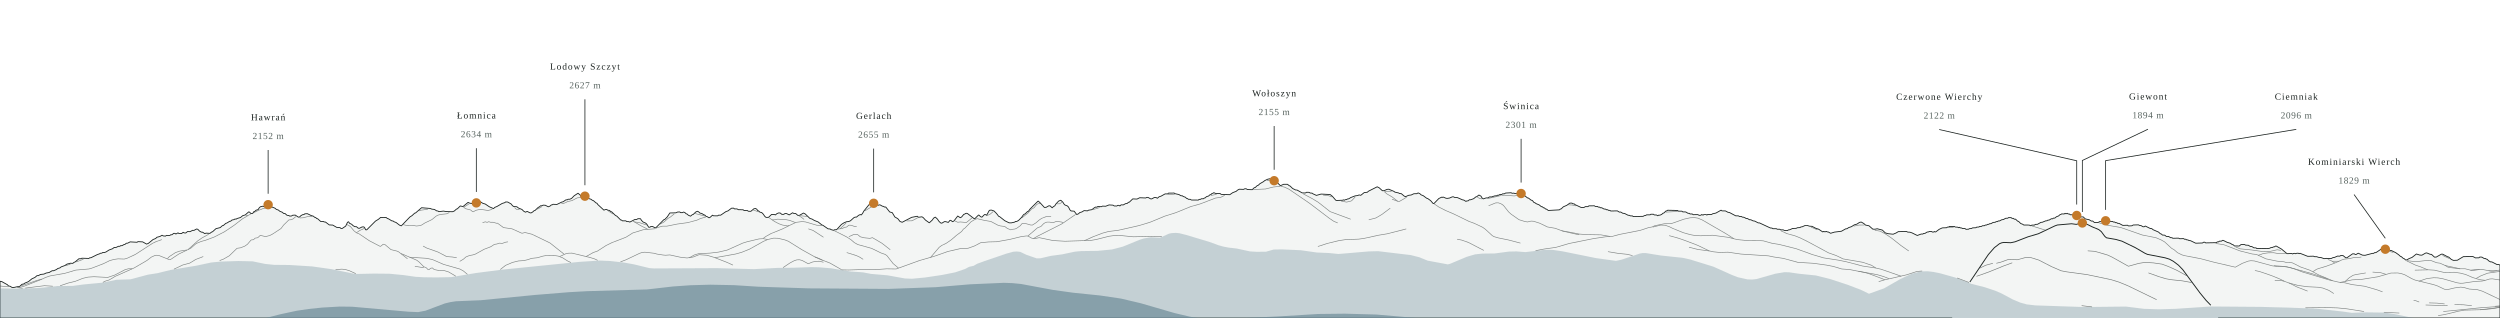
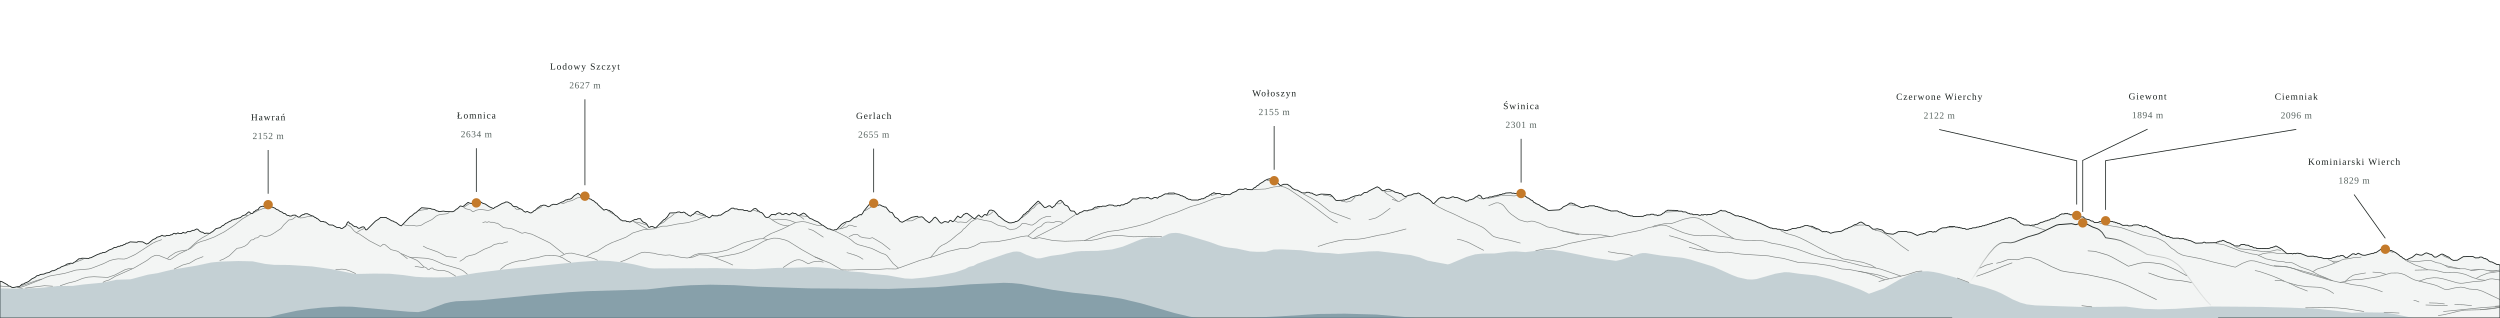
<svg xmlns="http://www.w3.org/2000/svg" viewBox="0 0 3200 407" role="img" aria-labelledby="g2-title" class="mo-ilustracja mo-panorama-svg">
-   <style>.niebo{fill:var(--color-tlo,#ffffff)}.fill-far{fill:var(--color-tlo-2,#f3f5f4);stroke:var(--color-atrament,#1c2321);stroke-width:1.1;stroke-linejoin:round;vector-effect:non-scaling-stroke}.fill-giewont{fill:var(--color-tlo-2,#f3f5f4);stroke:none}.line-giewont{fill:none;stroke:var(--color-atrament,#1c2321);stroke-width:1.2;stroke-linejoin:round;vector-effect:non-scaling-stroke}.grzbiet-g{stroke-width:.8;opacity:.6}.fill-mid{fill:var(--color-poziomica,#6e8b98);opacity:.35}.fill-near{fill:var(--color-poziomica,#6e8b98);opacity:.7}.line{stroke:var(--color-atrament,#1c2321);stroke-width:1;fill:none;vector-effect:non-scaling-stroke}.accent{fill:var(--color-bursztyn,#c47a2a)}.grzbiet{stroke:var(--color-atrament,#1c2321);fill:none;stroke-linejoin:round;stroke-linecap:round;vector-effect:non-scaling-stroke}.grzbiet-t{stroke-width:.8;opacity:.55}.grzbiet-p{stroke-width:.7;opacity:.3}.peak-name{font:700 22px var(--font-tabliczka,Georgia,serif);letter-spacing:.1em;text-transform:uppercase;fill:var(--color-atrament,#1c2321)}.peak-h{font:500 18px var(--font-ui,sans-serif);letter-spacing:.06em;fill:var(--color-wyciszony,#56625e)}</style>
+   <style>.niebo{fill:var(--color-tlo,#ffffff)}.fill-far{fill:var(--color-tlo-2,#f3f5f4);stroke:var(--color-atrament,#1c2321);stroke-width:1.1;stroke-linejoin:round;vector-effect:non-scaling-stroke}.fill-giewont{fill:var(--color-tlo-2,#f3f5f4);stroke:none}.gs{stop-color:var(--color-atrament,#1c2321)}.line-giewont{fill:none;stroke:url(#g2-gw);stroke-width:1.2;stroke-linejoin:round;vector-effect:non-scaling-stroke}.grzbiet-g{stroke-width:.8;opacity:.6}.fill-mid{fill:var(--color-poziomica,#6e8b98);opacity:.35}.fill-near{fill:var(--color-poziomica,#6e8b98);opacity:.7}.line{stroke:var(--color-atrament,#1c2321);stroke-width:1;fill:none;vector-effect:non-scaling-stroke}.accent{fill:var(--color-bursztyn,#c47a2a)}.grzbiet{stroke:var(--color-atrament,#1c2321);fill:none;stroke-linejoin:round;stroke-linecap:round;vector-effect:non-scaling-stroke}.grzbiet-t{stroke-width:.8;opacity:.55}.grzbiet-p{stroke-width:.7;opacity:.3}.peak-name{font:700 22px var(--font-tabliczka,Georgia,serif);letter-spacing:.1em;text-transform:uppercase;fill:var(--color-atrament,#1c2321)}.peak-h{font:500 18px var(--font-ui,sans-serif);letter-spacing:.06em;fill:var(--color-wyciszony,#56625e)}</style>
  <rect id="niebo" class="niebo" width="3200" height="407" />
  <g id="warstwa-tatry">
    <path class="fill-far" d="M0,407 0,360 2.2,360.4 9.4,364.4 11,366.1 12.7,366.3 15.4,367.9 17.1,368.1 22.1,367 23.7,367 25.4,366.4 28.1,363.9 30.3,363.5 32,362.3 36.4,360.5 40.8,356.9 44.7,355.1 47.4,352.8 49.1,352.8 51.9,351.3 56.3,350.8 59,349.5 62.9,348.8 66.8,346.5 68.4,346.6 72.3,345 73.9,343.7 76.7,342.9 78.3,341.6 83.3,339.8 85,338.4 87.2,337.6 88.8,337.5 89.9,336.9 93.2,337.1 94.9,335.7 96,335.4 101,331.2 103.2,331.2 104.8,330.5 113.7,330.8 114.8,330 116.4,329.9 124.7,325.8 127.4,324.9 128.6,324.1 130.2,324.1 131.3,323.3 133.5,323.3 135.7,322.5 139.6,320 144,318.4 146.2,316.7 148.4,316.8 151.7,315.2 153.4,315.3 154.5,314.4 156.1,314.5 158.9,312.9 160,312.8 161.7,311.3 163.3,311.3 166.6,309.6 175.4,310.1 176.6,309.3 182.6,309.6 187.6,312.4 189.8,311.6 195.9,306.6 199.2,305.3 200.8,303.7 204.7,302.7 207.4,301.1 209.1,302 211.9,302.2 213,301.3 217.4,301.4 218.5,300.5 220.1,300.5 222.3,298.7 224,298.7 225.1,299.6 227.9,298 229,298.9 232.3,299 234.5,297.3 235.6,298.1 237.8,298.2 240,296.4 243.3,296.5 246.6,294.8 248.3,294.9 251.6,293.1 253.2,293.5 255.4,295.8 257.7,297.1 259.3,297.2 262.1,299 263.7,298.4 268.7,298.7 270.9,297 272,296.7 276.4,292.7 281.9,291.3 284.7,288.8 285.8,288.7 289.1,285.8 290.2,285.6 294.1,283.2 295.2,283.2 296.8,281.7 299.6,281.1 300.7,280.3 302.3,280.5 303.4,279.7 307.9,278.4 310.6,276.1 313.9,275.1 318.3,271.2 319.4,271.5 321.1,273.3 322.8,273.4 323.9,272.6 325,270.8 326.1,270.6 327.7,269.1 330.5,268.2 331.6,266.3 333.2,264.7 336.6,263.9 338.8,264.8 341,263.6 342.6,262 343.7,262.2 345.4,263.8 352,266.5 353.7,268 356.4,268.9 358.1,270.4 361.4,271.7 363,273.2 364.7,273.2 367.4,275.6 369.7,275.8 370.8,276.6 373,276.5 374.6,275.5 377.9,275.3 381.8,277.9 383.4,277.8 385.1,276.1 387.3,274.8 389,274.7 390.1,273.7 393.4,273.5 398.3,275.9 401.1,276.7 402.8,278.2 403.9,278.3 405.5,279.8 406.6,280 410.5,283.5 413.8,283.4 414.9,284.1 416.6,284.2 421.5,287.9 425.9,288.1 430.9,291 435.3,291.4 436.4,292.4 438.1,292.4 442.5,289.4 444.7,284.7 445.8,283.9 446.3,284 447.4,285.8 450.2,287.1 451.9,288.8 454.1,290.1 456.3,290.2 458.5,292.1 460.1,292.2 463.4,290.5 465.7,290.4 466.8,291.5 467.9,294.1 469,294.2 469.5,294.1 480.6,283 484.4,280.7 487.2,278.3 494.3,278.4 496,279.8 497.1,280 501.5,282.7 503.2,282.9 504.3,283.8 507,284.8 511.4,288.2 513.7,289.1 524.7,277.7 527.4,276 530.8,272.8 531.9,272.6 539.6,265.9 550.6,266.8 552.8,267.7 556.1,268.1 558.9,269.9 560.6,270.1 561.7,270.9 567.7,270.2 571,270.8 579.3,271 581.5,270.1 584.3,267.6 585.4,267.3 589.2,263.6 592.6,264.4 599.2,259 600.8,259.9 605.2,260.8 606.9,262.3 607.4,262.2 609.1,260.5 611.3,257 612.4,256.6 617.9,260.2 621.2,261.2 626.2,264.6 631.7,267 633.4,265.4 636.1,264.3 642.8,260.4 646.1,259.4 647.2,258.5 649.9,258.6 654.3,261.1 656,263.3 657.7,264.4 661.5,264.6 663.7,266.3 668.1,268.1 670.3,270.3 672.6,271.6 674.8,270.6 678.1,272.3 679.7,272.6 681.9,271.3 683.6,269.7 684.7,269.5 689.1,265.3 690.2,265 691.9,263.4 693.5,263.4 695.2,262.6 697.9,262.7 701.8,264.7 704,263.8 705.7,262.3 706.8,262.2 707.9,261.5 712.8,261.7 719.4,258.5 720.6,258.4 724.4,255.8 726.1,255.8 727.2,255 729.4,255 731.6,254 734.9,250.6 739.9,247.3 742.6,249.7 743.7,251.6 745.9,252.3 749.2,251.2 753.7,254.2 756.4,255 758.1,256.3 759.7,256.9 763,259.8 764.1,260.1 765.2,261.8 773,269 774.6,268.3 776.8,268.2 777.9,269.1 780.1,269.3 781.8,270.8 782.9,271.1 787.9,275.9 789.5,276.6 794.5,281.6 795.6,281.7 796.7,282.7 801.1,282.7 802.2,283.6 805,283.7 806.1,284.3 812.7,280.9 814.9,280.9 816.6,279.9 819.9,280 821,282 823.2,284.2 826.5,285.6 828.1,287.2 830.3,290.9 832,290.8 833.1,289.9 835.3,289.9 838.6,291.7 839.7,291.3 849.7,281.2 850.8,281 854.1,277.6 857.4,272.6 865.1,272.4 867.3,271.4 870.1,271.3 871.2,272.2 873.4,272.2 875,271.4 876.7,272.1 878.3,273.7 879.4,273.9 881.1,275.5 883.9,276.7 886.1,274.8 887.2,274.6 890.5,271.4 892.7,270.4 894.3,271.2 896,272.8 898.2,273.2 901,275 902.1,275.2 903.7,276.9 904.8,277.1 907.6,278.8 909.2,278 912,275.4 913.1,276.2 918.6,276.3 919.7,275.4 922.5,275.4 929.1,270.9 931.9,269.9 936.3,266.5 939,266.4 940.1,267.4 943.4,267.4 945.1,268.4 951.2,268.5 952.3,269.4 956.7,269.5 957.8,270.4 961.1,270.5 965,267.2 967.2,266.9 968.8,267.9 969.9,269.7 971,269.9 972.7,271.6 974.9,272 977.1,274.2 978.8,276.8 980.4,278.2 983.7,278.2 987.6,274.5 990.9,274.5 992.6,275.1 994.2,273.6 996.4,272.6 998.6,272.6 1000.8,274.4 1003,274.4 1004.7,273.4 1006.9,273.4 1010.2,275.1 1014.6,272.3 1015.7,273.1 1018.5,273.3 1021.2,275.7 1023.4,275.6 1028.4,272.7 1030.6,273.8 1036.7,279.6 1039.4,280.4 1042.2,282.1 1047.2,284.1 1052.1,288 1053.2,288.3 1059.9,292.9 1062.6,293.1 1063.7,293.9 1067,294.8 1068.1,294.1 1070.9,294 1077,287.3 1080.3,285.2 1083.6,283.8 1086.3,283.6 1088.6,282.6 1093,278.6 1094.6,277.9 1096.3,277.9 1099,275.6 1101.2,274.6 1102.3,275.2 1104,273.3 1105.7,270.2 1112.3,262 1113.4,261.2 1115.6,261.1 1117.2,260.2 1121.1,260.3 1123.9,262.9 1125,262.3 1126.6,262.3 1129.4,263.9 1131,264.2 1132.1,265 1133.8,265 1138.8,271.3 1142.1,272.2 1145.4,277.7 1149.2,279.9 1152,283.5 1154.8,284.5 1166.9,278.2 1174.1,276.8 1175.7,278.1 1180.1,277.5 1181.8,278.6 1184.6,281.7 1189.5,285.2 1193.4,281.6 1195,279.2 1197.2,277.9 1200,280.5 1201.7,283.1 1203.9,285.3 1205.5,285.7 1208.8,283.7 1210.5,283.7 1213.8,284.7 1216,282 1217.1,282.1 1219.3,283.8 1221,282.9 1225.9,276.5 1229.2,278.7 1230.9,277.7 1233.7,274.3 1234.8,274.1 1235.9,273.2 1237.5,273 1238.6,273.5 1246.9,279.9 1248,279.7 1252.4,275.3 1253,275.3 1255.2,277.4 1256.8,278 1260.1,274.7 1261.2,274.6 1262.9,275.5 1266.2,269.5 1266.8,269.1 1269,268.9 1272.3,270 1275.6,273.3 1278.3,276.9 1279.4,277.2 1286.1,282.5 1291.6,285.2 1294.3,285.3 1298.8,284.3 1299.9,283.4 1301.5,283.4 1303.7,282.2 1307.6,278.3 1309.8,275.2 1310.9,274.2 1312,273.9 1315.3,270.7 1316.4,270.4 1318.6,267.4 1328.6,257.5 1329.1,257.5 1331.3,259.5 1336.8,265.5 1339,265.4 1342.3,263.5 1344,263.4 1346.8,266 1348.4,264.4 1350.1,263.5 1351.7,260.9 1355,257.4 1357.8,256.3 1360.6,258.9 1361.7,260.9 1363.3,262.5 1366.1,263.5 1367.7,265 1369.4,268.5 1370.5,269.6 1371,270 1374.9,270.3 1378.2,274.6 1380.4,273.7 1382.1,272.1 1384.8,271.3 1387.6,269.6 1392,269.9 1393.1,269.1 1397.5,268.4 1400.8,265.9 1402.5,265 1404.1,265.2 1405.2,264.3 1409.7,264.6 1411.3,263.8 1415.2,264 1419.6,262.3 1424.6,262.6 1426.2,263.6 1429.5,263.7 1430.6,262.9 1432.3,262.9 1433.4,263.7 1435,262.2 1437.8,262.3 1440.6,260.7 1442.8,260.4 1444.4,258.9 1445.5,258.8 1449.9,254.6 1455.4,254.8 1458.8,253.1 1466.5,253.4 1468.1,252.6 1469.8,252.8 1472.6,254.5 1474.2,254.6 1477.5,252.8 1479.7,252.8 1481.4,253.8 1483.6,251.9 1486.3,251 1491.3,248.2 1494.6,248.2 1495.7,247.2 1502.9,247.1 1504,247.9 1509,249 1511.7,250.6 1513.4,250.6 1514.5,251.5 1517.2,252.4 1518.9,254 1520,254.2 1521.1,255.1 1523.3,255.1 1525,256 1533.8,256.1 1534.9,255.2 1536.6,255.2 1537.7,254.4 1540.4,254.4 1541.5,253.5 1542.6,253.3 1544.3,251.7 1547,250.9 1548.7,249.3 1549.8,249.2 1551.4,247.6 1552.6,247.4 1553.7,246.6 1555.9,247.6 1561.9,247.8 1563,248.8 1574.1,249.2 1577.9,246.6 1582.3,244.9 1584,243.4 1586.2,242.2 1591.7,242.4 1593.4,241.6 1595,241.6 1596.7,242.6 1602.8,242.8 1605.5,240.2 1606.6,240.1 1609.4,237.4 1610.5,237.2 1612.7,235.1 1617.1,232.6 1618.8,231.2 1622.6,229.4 1625.4,228.8 1628.1,230.3 1629.8,230.4 1631.4,231.3 1634.2,233.9 1635.3,234.1 1638.6,237.4 1639.2,237.6 1643,235.9 1648,235.9 1650.2,237.7 1651.3,238.1 1654.6,241.3 1658.5,243.2 1660.1,243.2 1666.8,246.9 1670.1,247 1671.2,246.9 1672.3,246.1 1675.6,246.2 1677.2,247.1 1679.4,247.2 1680.6,248.1 1685,250.1 1691,248.4 1702.6,249 1705.4,251.2 1709.8,256.3 1710.9,256.6 1718.6,256.3 1719.7,255.8 1720.8,256.3 1721.9,255.6 1723.6,255.5 1724.7,254.7 1726.3,254.5 1729.1,252.8 1734.6,250.7 1737.9,250.3 1739.6,249.5 1741.8,250 1746.2,246.5 1750.1,246.1 1751.7,244.7 1762.8,239.1 1765.5,240.5 1769.4,244.1 1771.6,244.1 1775.4,242.4 1777.7,242.2 1784.3,245 1785.4,245.9 1790.3,247 1791.4,247.7 1793.7,247.9 1797.5,251.1 1799.2,251.7 1803,250 1806.3,249.6 1809.7,248 1813.5,247.9 1815.2,246.9 1817.4,247.9 1819,249.4 1821.8,250.5 1826.2,253.8 1827.3,254 1831.2,256.8 1834.5,260.6 1835.6,260.4 1841.7,254.1 1845.5,252.3 1846.1,252.7 1847.2,252.2 1851,253.8 1852.7,253.9 1855.4,253.5 1858.8,252 1860.4,251.9 1862.1,252.8 1865.4,252.9 1872,255.8 1873.7,256.1 1876.4,257.8 1877.5,257.2 1879.2,257.1 1880.8,255.7 1882.5,255.7 1886.3,254.3 1889.1,252 1890.2,251.8 1893,249.6 1895.7,251.1 1896.8,253.1 1898.5,254.6 1902.3,253.3 1904,253.4 1906.8,252 1909,252.1 1913.4,250.7 1915.6,250.7 1916.7,249.9 1918.3,249.9 1919.4,249.1 1922.2,249 1923.3,248.1 1925.5,248.1 1927.2,247.1 1934.3,246.7 1935.4,247.4 1937.7,247.2 1939.3,247.8 1942.6,247.4 1943.7,248.2 1947,247.7 1948.7,248.9 1950.3,249.4 1955.3,253.4 1956.4,253.5 1959.7,256.1 1961.4,256.6 1963.6,259.3 1964.7,259.5 1966.3,260.7 1970.2,262.3 1973,264.6 1974.1,264.6 1975.7,266 1976.8,266.1 1978.5,267.6 1979.6,267.7 1981.8,269.4 1996.1,268.6 1997.2,267.6 1998.3,267.4 2001.1,264.7 2005.5,262.8 2009.4,260 2012.1,260 2013.2,260.9 2014.9,260.9 2016,261.9 2023.7,265.5 2027.6,265.5 2029.2,264.5 2032.6,264.5 2033.7,263.5 2040.8,263.4 2041.9,264.2 2044.7,264.2 2045.8,265.1 2047.4,265.1 2048.6,266 2050.2,265.9 2053,267.5 2055.2,267.7 2056.3,268.5 2057.9,268.5 2059,269.3 2060.7,269.3 2061.8,270.1 2070.1,269.9 2072.8,271.5 2074.5,271.4 2077.2,273 2079.4,273.2 2083.9,275.5 2085.5,275.6 2087.2,276.4 2089.4,276.3 2090.5,277.2 2103.2,276.9 2104.8,276 2106.5,275.8 2107.6,275 2112,275 2113.1,274.2 2116.4,274.2 2117.5,275.1 2120.3,275.2 2121.9,276.2 2123,275.4 2124.7,275.4 2126.9,274.5 2128.6,272.9 2129.7,272.7 2132.4,270.1 2133.5,269.9 2134.6,269.1 2147.3,269.4 2148.4,270.3 2152.8,270.3 2153.9,271.2 2157.8,271.3 2160.6,273 2162.2,273 2163.3,273.9 2166.1,273.9 2167.2,274.8 2173.2,274.7 2174.9,275.6 2177.1,275.5 2178.2,274.6 2179.9,275.4 2181,274.6 2183.7,274.6 2184.8,275.3 2185.9,274.5 2190.9,274.5 2192,273.7 2196.4,272.7 2203,269 2204.1,269.9 2208.6,270 2211.9,271.8 2213.5,271.9 2221.8,276.3 2225.1,276.3 2226.8,277.2 2229,277.1 2230.1,277.9 2231.7,278 2233.9,278.9 2235,279.7 2236.7,279.7 2239.4,281.3 2241.1,281.3 2243.9,282.7 2246.1,283 2250.5,285.3 2252.1,285.3 2264.3,291 2266.5,291.9 2268.1,291.9 2269.2,292.7 2273.7,292.7 2274.8,293.4 2278.1,293.4 2279.2,294.2 2282.5,294.2 2284.1,295 2288,295.1 2289.1,294.3 2290.8,294.1 2294.6,292.4 2299,292.3 2300.7,291.5 2304,291.3 2305.1,290.5 2306.8,290.3 2310.6,288.6 2313.4,288.6 2316.1,289.5 2319.4,289.7 2324.4,292.3 2327.7,293.3 2333.2,296.9 2334.3,296.2 2336,296.8 2337.7,296.2 2338.8,296.8 2340.4,297 2343.2,298.6 2348.1,297.1 2357,296 2362.5,292.9 2364.1,292.8 2366.3,291.3 2369.7,290.2 2373.5,287.8 2376.8,286.9 2380.1,284.7 2382.3,284.2 2385.7,286.1 2387.9,288.1 2392.3,289 2397.2,293.3 2400,293.4 2402.8,292.8 2409.4,294.5 2413.2,298.1 2416.6,299.1 2423.2,299.8 2427,298.2 2429.8,296.5 2440.3,296.3 2441.9,297.1 2444.7,297.2 2447.4,298.1 2454.1,301.4 2459,299.6 2461.2,299.6 2462.3,298.8 2464,298.7 2466.8,297 2468.4,296.9 2469.5,296.3 2472.3,296.3 2473.4,297 2475,297 2476.1,296.3 2476.7,296.9 2477.8,296.8 2482.2,293.5 2486.1,291.7 2491.6,291.5 2492.7,290.7 2494.3,290.6 2495.4,289.8 2501.5,289.8 2502.6,290.6 2505.9,290.8 2507,291.5 2508.1,290.9 2509.2,291.7 2510.9,291.8 2512,292.5 2515.3,292.6 2516.4,293.5 2519.7,293.4 2520.8,292.7 2523.6,292.5 2524.7,291.7 2529.1,291.5 2530.2,290.7 2533,290.6 2534.1,289.8 2536.3,289.8 2537.4,289 2540.1,288.9 2541.2,288.1 2542.9,288 2544,287.2 2545.7,287.1 2546.8,286.3 2548.4,286.3 2551.2,284.7 2553.9,284.5 2555,283.7 2556.7,283.7 2557.8,282.8 2559.4,282.8 2562.2,281.3 2564.4,281 2567.2,279.4 2569.9,279.3 2571,278.5 2574.3,278.6 2575.4,279.5 2577.1,279.5 2578.2,280.5 2579.9,280.5 2582.6,283.1 2583.7,283.3 2586.5,286.1 2589.2,287.1 2590.3,288 2597.5,288.1 2599.2,289 2600.8,288.1 2604.1,288.1 2605.2,287.2 2608,287.1 2612.4,284.6 2614.1,284.5 2618.5,282.7 2620.1,282.6 2621.2,281.8 2622.9,281.7 2625.7,280 2627.3,280.1 2628.4,279.2 2630.1,279.2 2632.3,277.4 2635,276.4 2636.7,274.8 2637.8,274.6 2638.9,273.8 2642.2,273.9 2643.3,273 2644.4,273.7 2646.1,273 2647.2,273.9 2648.8,273.9 2649.9,274.9 2654.3,274.9 2655.4,275.8 2658.2,275.8 2659.3,276.7 2661,276.7 2662.1,277.6 2666.5,277.6 2669.2,280.2 2674.2,281.3 2677,283 2678.6,282.9 2680.8,284.8 2685.8,284.7 2687.4,283.7 2690.8,283.6 2691.9,282.7 2700.1,282.5 2701.2,283.4 2704,283.4 2705.1,284.2 2706.8,284.2 2707.9,285.1 2709.5,285 2710.6,285.9 2712.3,285.9 2717.2,288.5 2723.3,288.3 2724.4,289.2 2727.2,289.1 2728.8,289 2730.5,288 2737.1,287.8 2738.8,288.6 2740.4,288.7 2743.2,290.3 2744.8,290.2 2745.9,289.3 2752.6,292.6 2754.2,292.6 2755.9,294 2763,297.1 2765.2,299.2 2766.3,299.4 2768,300.9 2770.8,301 2773,302.7 2775.7,302.6 2778.5,304.3 2780.1,304.2 2781.2,305 2788.4,304.8 2790.1,305.6 2795,305.4 2796.1,306.2 2797.8,306.2 2798.9,307 2800.6,307.1 2801.7,307.8 2803.9,308.1 2810.5,311.3 2819.3,311 2820.4,310.1 2822.1,310 2823.2,310.9 2837,310.6 2838.1,309.6 2839.7,309.6 2840.8,308.7 2843.6,308.6 2844.7,307.7 2845.8,307.7 2850.8,310.2 2854.6,311.3 2857.4,313.1 2858.5,313.3 2860.1,314.8 2866.2,314.9 2868.4,313.1 2872.8,312.9 2874.5,313.8 2877.8,313.9 2880.6,315.6 2882.2,315.5 2885,317.2 2887.7,317.3 2888.8,318.2 2903.7,318 2905.4,317.7 2906.5,317 2908.7,316.8 2909.8,316.1 2911.4,315.9 2912.6,315 2913.7,315 2920.3,318.8 2927.4,324.7 2933.5,324.5 2934.6,325.1 2935.7,324.4 2937.4,324.3 2938.5,324.8 2939.6,324.2 2941.8,324.1 2942.9,324.7 2944,324.2 2953.9,328.1 2961.1,327.9 2962.8,328.6 2965.5,328.6 2967.7,329.4 2971,329.7 2974.9,331.1 2977.7,330.7 2978.8,331 2983.7,331 2986.5,329.6 2988.1,329.5 2992,327.8 2994.8,327.9 2996.4,327 2999.2,327.2 3002.5,329.9 3004.1,329.9 3011.3,324.9 3013.5,324.9 3014.6,325.7 3015.7,325.8 3018.5,324.1 3024,326.6 3027.3,326.8 3036.7,324.3 3038.3,324.3 3039.4,323.4 3041.1,323.4 3047.7,319 3054.3,319 3055.4,319.8 3058.2,319.8 3059.3,320.5 3061,320.7 3066.5,323.4 3070.3,326.1 3072.6,328.2 3073.7,328.5 3075.9,330.5 3077.5,331.2 3079.2,332.8 3080.8,332.6 3083.6,331 3087.4,329.5 3093,325.1 3097.4,326.5 3100.1,326.6 3104.6,324 3106.2,323.7 3110.6,325.5 3112.3,325.6 3116.1,329.1 3118.3,329.1 3125,325.3 3126.6,325.3 3133.2,328.8 3134.3,329 3137.7,332.1 3140.4,333.3 3145.4,333.1 3153.1,328.5 3165.2,328.3 3168.6,330.1 3173,330 3174.1,329 3176.8,329.1 3179.6,330.8 3181.2,330.8 3182.3,331.6 3183.4,331.8 3185.7,334 3187.9,335.2 3189.5,335.2 3196.1,338.6 3198.9,338.7 3200,339.6 3200,407Z" />
    <g id="grzbiety-tatry" class="grzbiet grzbiet-t">
      <path d="M0,366.1 10.5,367.1" />
      <path d="M22.1,368.1 28.7,368.9" />
      <path d="M23.7,368.2 31.4,366.2 53.5,357.4" />
      <path d="M32.6,368.7 56.8,365.7 67.3,366.3" />
      <path d="M77.2,365.7 87.2,362.3 96,360.2 105.9,356.3 112.6,354.7 120.3,354.2 137.9,355.1 146.8,352.1 160,345.2 164.4,344 168.8,344" />
      <path d="M27.6,365.7 47.4,358.9 54.1,357.1 58.5,355.1 64,353.2 82.8,349.9 97.1,345.7 113.7,344.3 117,343.4 132.4,337.5 140.1,333.7 145.7,332.1 151.2,331.3 158.9,331.6 162.2,330.8 173.2,325.7 195.3,311.4 199.7,309.3 206.9,306.8" />
      <path d="M214.6,330.7 216.8,328.4 224.6,323.3 230.1,321.4 238.9,320" />
      <path d="M222.9,344.4 233.9,339.2 242.8,336.8 250.5,332.1 259.9,328.5" />
      <path d="M241.1,319.1 253.2,308.2 258.8,304.4 267,299.9" />
      <path d="M131.9,361.3 135.2,359.7 139.6,358.4 147.3,353.8 171.6,343 188.1,333.4 193.7,329.1 198.1,327.1 200.3,326.7 203.6,327.1 216.8,332.4 217.9,332.4 229,325.1 244.4,317.6 249.9,312.7 252.1,311.3 257.7,309 263.2,307.5 274.2,303.4 287.4,296.6 299.6,288.4 310.6,279.9 317.2,276.1" />
      <path d="M281.4,333.4 285.8,331.8 293.5,327.4 303.4,317.8 307.9,317.2 313.4,315 316.7,312.7 321.1,307.5 322.2,307 324.4,306.9 326.6,304.8 329.9,304.3 333.2,301.2 339.9,302.9 345.4,301.4 348.7,299.7 359.7,292.5 363,288.1 369.7,281.5 373,281.2 375.2,280.1 378.5,277.4" />
      <path d="M429.8,345.1 437.5,344.5 441.9,344.9 447.4,346.6 455.2,350.2" />
      <path d="M84.4,340 89.9,338.2" />
      <path d="M97.7,335.2 106.5,331.9" />
      <path d="M315,275.5 317.2,275.9 320.6,274.2" />
      <path d="M325,272.2 330.5,269.4 337.1,266.8 344.8,265.5 348.1,265.9" />
      <path d="M384,279 388.4,278.7 393.9,277.2 399.4,277.2" />
      <path d="M444.1,287.4 448.6,290 453,295.4 456.3,298 459.6,299.3 472.8,308.2 486.1,315.1 487.2,315.3 490.5,312.6 492.7,313 500.4,319.5 508.1,321.4 510.3,322.4 521.4,331.1" />
      <path d="M531.3,340.9 541.2,342.5 542.3,341.9" />
      <path d="M536.3,269.9 538.5,269.1 547.3,267.9" />
      <path d="M513.7,324.7 533.5,333.1 536.8,335.7 542.3,341.3 545.7,342.8 547.9,345.1 549,345.3 551.2,343.4 553.4,342.9 555.6,344.9 556.7,345.2 561.1,346.1 568.8,346.4 574.3,348.1 583.2,353.4" />
      <path d="M541.8,315.1 546.2,317.5 560.6,322.6 571.6,328.4 579.3,329 584.3,329.9" />
      <path d="M524.7,329.3 545.7,330.6 553.4,332.2 567.7,338.4 588.7,344.4 593.1,346.8 598.1,351" />
      <path d="M593.7,265.2 600.3,261" />
      <path d="M588.7,334.4 593.1,331.8 596.4,328.9 600.8,327.1 605.2,326.3 608.6,325.2 619.6,319.1 628.4,315.7 632.8,312.8 636.1,312.3 639.4,311.2 642.8,311.6 647.2,310 649.9,309.6" />
      <path d="M617.9,285 621.2,283.9 623.4,284.6 625.7,283.8 627.9,284.5 631.2,284.5 635.6,285.8 636.7,285.6 644.4,291.3 655.4,292.9 667.6,298.4 668.7,298.5 672,297.6 680.8,299.8 704,311 721.7,325.1" />
      <path d="M640.6,344.8 647.2,339.6 656,335.9 663.7,334 670.3,333.6 675.9,332.3 680.3,330.7 688,329.9 694.6,327.9 699,327.1 711.2,327.3 714.5,327.8 720,329.9 726.6,334.1 730.5,335.9" />
      <path d="M716.7,328.2 724.4,324.7 727.7,324.1 732.1,324 755.3,329.6 760.8,331.3 764.7,333.1" />
      <path d="M456.3,297.8 460.7,294.9 466.2,292.4" />
      <path d="M516.4,287.6 519.7,288.4 528.6,288.5 533,289.3 537.4,288.8 539.6,288.1 544,285.3 552.8,281.1 558.3,276.6 560.6,275.4 563.9,274.5 571.6,273.7 574.9,272.2" />
      <path d="M593.7,265.5 595.9,267.1 602.5,268.8 604.7,270.8 605.8,271.1 609.1,269.2 613.5,268.2 616.8,268.2 624.6,269.4 627.9,268.6 630.1,267.5" />
      <path d="M658.8,265.9 661,267.9 664.8,268.1" />
      <path d="M688,267.7 693.5,264.6" />
      <path d="M718.9,260.3 721.1,260.6 726.6,258 732.1,256.8 738.8,253.3 744.3,252.7" />
      <path d="M779,270.4 784.6,273.9" />
      <path d="M810.5,283.2 820.4,289 828.7,293.2" />
      <path d="M812.1,284 818.8,285.1 827.6,288" />
      <path d="M845.2,286.8 849.7,284.3 855.2,279.4 857.4,278.3 862.9,273.9" />
      <path d="M889.9,273.4 902.1,276.5" />
      <path d="M794.5,335.1 801.1,332.6 818.8,324.2 822.1,323.1 825.4,322.8 837.5,324.2 840.8,325.2 848.6,326.4 851.9,326.7 857.4,326.3 870.6,329.2 879.4,330.2 887.2,329 894.9,326 904.8,326.7 913.7,329.3 930.2,335.7 937.9,339.2" />
      <path d="M915.3,329.8 941.8,325.1 949.5,322.9 959.4,318.9 977.1,309 982.1,306.8" />
      <path d="M977.1,305 980.4,302.6 987,298.9 1001.4,293.1 1009.7,289" />
      <path d="M988.7,281.4 992,281.3 995.3,280.5 1006.3,281.2 1010.8,282.1 1017.9,284.8" />
      <path d="M1023.4,276.9 1025.7,278 1029,280.7" />
      <path d="M1043.3,328.9 1048.8,331 1052.7,333" />
      <path d="M1002.5,342.4 1011.3,336.5 1016.8,333.6 1020.1,332.6 1023.4,332.5 1026.8,333.4 1034.5,337.6 1040,335.4 1044.4,334.5 1048.8,334.4 1053.8,335.6" />
      <path d="M1035,293 1040.6,294.9 1053.8,303.5" />
      <path d="M882.2,330 888.8,326.3 894.3,324.7 908.7,324 919.7,322.7 930.8,320.1 950.6,311.2 956.1,309.5 971.6,305.8 977.1,305.5 982.6,306.6 990.3,304.8 995.9,305 1004.7,307.1 1009.1,308.8 1025.7,319.2 1043.3,329 1049.9,332 1062.1,336.6 1077,345.1" />
      <path d="M1024.6,276.1 1032.8,277.1" />
      <path d="M1073.1,293.2 1078.6,292.4 1080.8,290.9 1083,290.8 1084.1,290.3 1086.3,288.4 1087.4,288.2 1089.7,288.4 1094.1,290 1096.3,290.2" />
      <path d="M1084.1,323.4 1096.3,327.2 1100.7,329.3 1104.6,331.8" />
      <path d="M1086.9,302.8 1092.4,300.3 1096.8,300 1097.9,300.4 1101.2,303.1 1105.7,304.3 1113.4,305.1 1116.7,304.2 1128.8,311.3 1139.3,319.5" />
      <path d="M750.3,328.3 759.2,323.3 764.7,321.4 775.7,314.3 783.4,310.5 801.1,303.7 809.9,298.2 823.2,294.1 838.6,292.8" />
      <path d="M840.3,292.1 841.4,291.3 848,289.5 853.5,289.5 866.8,286.8 880,285 892.1,281.8 896.6,279.7 903.2,277.9" />
      <path d="M964.4,268.9 971,271.2" />
      <path d="M984.8,279 991.4,283.5 997,286.4 1001.4,288 1008,289.2 1010.2,288.7 1019,284.6 1026.8,283.6 1031.2,284.1 1045.5,288.3 1051.6,288.6" />
      <path d="M1068.1,295.4 1083.6,303.2 1089.1,306.7 1093.5,310.5 1097.9,313 1115.6,317.9 1127.7,323.8 1133.2,325.7 1135.4,327.4 1143.2,337.4 1149.8,342.9" />
      <path d="M1191.2,329.4 1202.2,316.5 1205.5,314.1 1211,311.5 1217.7,306.9 1224.3,301.2 1230.9,296.3 1233.1,293.3 1235.3,291.8 1243,283.8 1247.4,281.2 1250.8,279.9 1259.6,282 1268.4,283.5 1277.2,288.2 1280.6,289.2 1286.1,289.9 1289.4,292.4 1293.8,294.2 1296,293.5 1299.3,293.1 1301.5,292.1 1305.9,289 1308.1,286.3 1309.2,285.8 1313.7,286.4 1319.2,288 1321.4,288.1 1325.8,285.4 1330.2,281.6 1333.5,279.4 1339,277.3 1345.1,276.9" />
      <path d="M1075.3,292.9 1083,285.4" />
      <path d="M1107.3,269.8 1118.3,262.9 1122.2,262.4" />
      <path d="M1160.8,282.8 1167.4,282.6 1174.6,278.8" />
      <path d="M1222.6,282.9 1225.9,284.5 1229.2,284.1 1237,284.8 1244.1,279" />
      <path d="M1263.4,275.8 1266.8,274.6 1271.2,270.9" />
      <path d="M1308.1,278.8 1315.9,272.6 1320.3,267.7 1323.6,265.9 1326.9,261.8 1329.1,260.6 1331.3,260.8" />
      <path d="M1315.9,301.9 1328,291.6 1332.4,289.9 1335.7,286.4 1337.9,285 1340.1,284.3 1343.4,284.3 1347.9,285.1 1352.3,283.3 1358.9,284.2 1360.6,285" />
      <path d="M1352.8,260.9 1356.1,260.9 1359.4,259" />
      <path d="M1388.1,308 1399.2,303 1411.3,298.4 1419,296.3 1431.2,294.8 1457.7,288.8 1472,284.5 1490.8,276.7 1505.1,272.2 1523.9,264.5 1536,261.1 1555.9,253.5 1562.5,252.6 1567.4,250.1" />
      <path d="M1323,305.3 1328.6,302 1359.4,286.4 1376.6,274.6" />
      <path d="M1399.2,268.3 1407.4,265.7" />
      <path d="M1495.2,249.1 1503.4,248.6" />
      <path d="M1550.3,250.2 1557,248.8" />
      <path d="M1604.4,242.6 1619.9,241.9 1629.8,239.4 1638.6,238.5" />
      <path d="M1639.7,238.5 1644.1,239.5 1649.7,242.1 1676.1,260.1 1701.5,279.4 1707,283.1 1712,285.3" />
      <path d="M1622.1,230.9 1627,230.9" />
      <path d="M1668.4,248.3 1679.4,254.1 1687.2,258.8 1702.6,270.9 1728.6,280.5" />
      <path d="M1077.5,345.4 1086.3,345.6 1113.9,344.7 1120.6,345.1 1134.9,344.1 1147,344.3 1176.8,333.5 1195.6,328.1 1213.2,321.9 1230.9,317.8 1236.4,318.1 1239.7,317.6 1247.4,314.8 1255.2,310.7 1265.1,309.7 1276.1,309.4 1292.7,306.4 1307,302.9 1313.7,302 1315.9,302.2 1320.3,304.7 1322.5,305.4 1324.7,305.4 1330.2,304.2 1347.9,307.9 1363.3,308.8 1396.4,307.7 1403,306.6 1419.6,302.4 1428.4,301.2 1432.8,301.3 1450.5,303.1 1478.1,302.5 1486.9,303" />
      <path d="M1752.3,281.3 1761.1,279 1768.8,274.5 1779.3,266.6" />
      <path d="M1782.1,255.1 1788.7,257.5" />
      <path d="M1687.2,315.4 1699.3,311.5 1713.7,308 1722.5,306.7 1739,306.1 1745.7,305.2 1764.4,301.1 1775.4,299.3 1799.7,293.1" />
      <path d="M1772.7,244.9 1781,244.8" />
      <path d="M1865.4,306.2 1870.9,307.3 1879.7,310.4 1899,320.4" />
      <path d="M1693.8,249.7 1700.4,250.5 1704.8,252" />
      <path d="M1717,257.5 1723.6,258.7 1729.1,257.4 1730.2,256.9 1734.6,252.1" />
      <path d="M1772.1,245.5 1775.4,248.3 1782.1,252.2 1788.7,257.4 1789.8,257.8 1790.9,257.9 1792,257.4 1800.3,252.5" />
      <path d="M1836.1,261.2 1841.7,265 1850.5,269.5 1860.4,273.7 1880.3,283.4 1886.9,285.8 1897.9,291 1901.2,293.4 1910.1,301.6 1912.3,302.9 1917.8,304.5 1931,307.2 1945.9,311.1" />
      <path d="M1998.9,295.3 2021,299.5" />
      <path d="M1905.7,263.2 1914.5,259.7 1917.8,259.6 1921.1,260.7 1924.4,262.9 1931,271.2 1934.3,274.2 1944.3,281.2 1952,283.6 1955.3,284.1 1959.7,283 1963,283.2 1970.8,285.7 1980.7,290.5 1990.6,292.2 2000.6,295.9 2020.4,300.4 2021.5,299.6 2031.4,300.3 2049.1,300.6 2060.7,302.6" />
      <path d="M2058.5,322.2 2071.7,324.4 2082.8,325.5 2089.4,327.1" />
      <path d="M2162.2,316.5 2173.2,319.3 2187.6,321.2" />
      <path d="M2115.9,290.6 2125.8,288.1 2131.3,288.3 2136.8,290.2 2141.2,292.4 2154.5,297.8 2163.3,300.3 2168.8,301.3 2176.6,301.8 2192,301.1 2213,303.9 2219,305.6" />
      <path d="M1965.8,320.8 1976.8,318.7 1991.2,316.7 2008.8,311.6 2039.7,305.4 2055.2,303.1 2064,302.5 2072.8,300.1 2099.3,294.9 2110.3,291.3 2114.8,290.5 2118.1,288.9 2130.2,286.4 2139,286.3 2155.6,280.5 2163.3,278.8 2168.8,278.5 2173.2,279.2 2178.8,281.5 2209.7,299.4 2219.6,305.7 2224,306.7 2238.3,308.1 2252.7,308 2257.1,308.3 2268.1,311.4 2277,312.8 2299,318.3 2320,325.9 2334.3,330.1 2353.1,333 2363,335 2384,340.5 2400.6,343" />
      <path d="M2405,360.4 2412.1,358.3" />
      <path d="M2379,347.2 2403.3,351.7 2411,354 2417.7,356.6" />
      <path d="M1891.3,252.7 1894.6,254.2 1896.8,254.6" />
      <path d="M1904.6,254.1 1921.7,250.2" />
      <path d="M1922.8,250 1926.1,249.9 1938.2,250.8 1941.5,250.3 1943.7,249.3" />
      <path d="M2007.7,262.2 2012.1,262.4 2017.1,263.5" />
      <path d="M2132.4,271.5 2147.3,270.7" />
      <path d="M2279.7,295.5 2287.4,299.1 2297.4,301.8 2304,304.4 2313.9,309.3 2340.4,323.6 2350.3,327.1 2359.2,331.4 2384.6,335.8 2395.6,339.6 2401.1,343.1 2407.7,344.6 2433.1,353.4" />
      <path d="M2400,294.8 2406.6,295.9 2413.2,299.4 2421,304.6 2433.1,314.2 2443,321.1" />
      <path d="M2136.8,301.7 2149,305.1 2157.8,308.2 2173.2,314.1 2187.6,321.1 2193.1,322.3 2200.8,323.1 2211.9,322.8 2228.4,325.2 2263.7,327.5 2270.3,328.9 2282.5,330.7 2301.2,335.8 2321.1,337 2337.7,339.3 2346.5,341 2357.5,344.3 2367.4,345 2387.3,348.9 2392.8,350.5 2412.7,358.1 2440.3,351.8 2453.5,347.5 2460.1,346.9" />
      <path d="M2505.4,355.9 2520.3,361.6" />
      <path d="M2318.3,290.8 2326.1,294.1" />
      <path d="M2373,289.4 2379.6,288.1 2386.2,288" />
      <path d="M2494.9,291.3 2500.4,290.9" />
      <path d="M2600.8,289.2 2617.9,294.5" />
      <path d="M2861.8,316.2 2867.3,318.5 2881.7,319.9 2894.9,321.8 2904.8,322 2914.8,319.7 2919.2,320.4" />
      <path d="M2912,359.2 2918.6,358.9 2923.6,359.9" />
      <path d="M2886.6,346.3 2892.1,347.5 2907.6,352.8 2918.6,357.3 2924.1,360.1 2930.8,362.6 2939.6,367.1 2953.4,372.5" />
      <path d="M2910.9,340.1 2926.3,341.2 2959.4,350.3 2978.8,356.8" />
      <path d="M2836.4,311.7 2846.3,313.2 2867.3,321.2 2882.8,325.1 2888.3,325.7 2900.4,331.3 2914.8,334.3 2923.6,335.1 2926.9,336.2 2932.4,336.1 2934.6,336.6 2944.6,341.7 2956.7,345.9 2967.7,351.8 2985.4,359.2" />
      <path d="M2930.2,362.3 2941.2,365.3 2953.4,367 2967.7,367.7 2973.2,368.7 2981,371.7 2987,375.6" />
      <path d="M2960.6,347.7 2965,344.8 2967.2,343.9 2978.2,340.6 2988.1,336.9" />
      <path d="M2985.4,334.4 2993.7,334.4" />
      <path d="M2890.5,326.8 2897.1,324.5 2903.7,323.6 2910.3,323.5 2917,324.7 2925.8,324.4" />
      <path d="M2979.9,332.3 2983.2,333.3 2988.7,336.7 2997.5,332.7 3000.8,331.7 3007.4,331 3014.1,329.4 3018.5,329.6 3022.3,329" />
      <path d="M2951.2,394 2978.8,393.7 2992,394.1 3004.1,395.3 3025.7,398.7" />
      <path d="M3001.9,360.1 3007.4,355.2 3011.9,352.4 3015.2,351.5 3027.9,349.4" />
      <path d="M2686.9,285.3 2697.9,288.4 2714.5,291.2 2742.1,300.8 2759.7,304.3 2766.3,307.1 2770.8,309.7 2779.6,317.8 2782.9,319.7 2787.3,323.5 2792.8,326.2 2796.1,327.2 2817.1,331.2 2833.7,335.6 2861.2,342 2870.1,337.1 2877.8,334.2 2881.1,333.7 2885.5,334 2908.7,340.3 2914.2,341 2924.1,341.3 2930.8,342.4 2936.3,344 2947.3,348.2 2981.5,358.4 2993.7,361.2 3001.4,362 3010.2,364.2 3026.8,366.4 3043.3,371.2 3049.4,373.5" />
      <path d="M3037.2,348.3 3047.2,349 3053.8,351.1" />
      <path d="M3051.6,399.7 3070.9,400.7" />
      <path d="M3089.7,384.5 3091.9,384.8 3096.3,386.5" />
      <path d="M3091.3,345.8 3107.3,345.4" />
      <path d="M3094.6,407.9 3122.8,409.4" />
      <path d="M3109.5,387.7 3119.4,388 3128.8,389" />
      <path d="M3105.1,390.4 3132.7,391.3" />
      <path d="M3129.9,339.8 3133.2,341.9 3135.4,342.4 3148.7,344.1" />
      <path d="M3142.1,389.9 3153.1,390.1 3163.6,391.3" />
      <path d="M3162.5,345.8 3170.2,344.9 3173.5,345.1" />
      <path d="M3096.3,359.9 3106.2,356.6 3115,355.5 3120.6,355.7 3127.2,356.9 3144.8,361.9 3149.2,362.6 3152.6,362.5 3168,360.2 3176.8,359.8 3180.7,359" />
      <path d="M3185.7,346.6 3195.6,346.6" />
      <path d="M3174.6,396.5 3199.4,393.5" />
      <path d="M2995.3,361.5 3010.8,358.2 3022.9,357.6 3043.9,354.2 3060.4,349.5 3069.2,349.4 3073.7,350.2 3078.1,351.7 3086.9,356.6 3091.3,358.5 3115.6,364.5 3120,366 3128.8,370.2 3133.2,370.6 3142.1,368.5 3149.8,367.5 3154.2,368.1 3160.8,370 3170.8,370.7 3177.4,372.7 3200,383.4" />
      <path d="M3051,320.1 3063.2,323" />
      <path d="M3080.8,334.1 3091.9,339.4 3098.5,341.6 3107.3,345.3 3116.1,345.8 3128.3,348.7 3141.5,348.5 3149.2,349.6 3155.9,351.3 3164.7,355.1 3171.3,357.2 3175.7,358.2 3181.2,358.8 3186.8,357.1 3190.1,356.9 3200,358.4" />
      <path d="M3126.6,326.7 3128.8,328.2 3134.9,330.8" />
      <path d="M3081.4,333.7 3092.4,335 3107.9,333.2 3111.2,333.3 3118.9,336.3 3123.3,336.9 3129.9,339.9 3148.7,344 3155.3,344 3163,346 3166.3,346.1 3173,345.1 3178.5,345.1 3188.4,347.1 3191.7,347.2 3200,345.6" />
      <path d="M3121.1,403.9 3128.8,402.7 3146.5,398.4 3154.2,397 3177.4,396.4 3188.4,395.3 3200,393.4" />
      <path d="M3127.7,398.7 3176.3,393.8 3200,392.2" />
      <path d="M3169.7,356.3 3175.2,353.2 3184,349.7 3200,347.4" />
      <path d="M3193.9,392 3200,391.5" />
    </g>
  </g>
+   <defs>
+     <linearGradient id="g2-gw" gradientUnits="userSpaceOnUse" x1="2521.4" x2="2829.8" y1="0" y2="0">
+       <stop offset="0.000" stop-opacity="0" class="gs" />
+       <stop offset="0.211" stop-opacity="0.85" class="gs" />
+       <stop offset="0.371" stop-opacity="1" class="gs" />
+       <stop offset="0.501" stop-opacity="1" class="gs" />
+       <stop offset="0.696" stop-opacity="0.3" class="gs" />
+       <stop offset="1.117" stop-opacity="0.08" class="gs" />
+       <stop offset="1.000" stop-opacity="0" class="gs" />
+     </linearGradient>
+   </defs>
  <g id="warstwa-giewont">
-     <path class="fill-giewont" d="M2498.8,407 2498.8,368.1 2505.4,369.1 2509.8,368.9 2514.2,367 2519.2,363.3 2523.6,358.1 2539,334.4 2545.7,325.1 2553.4,316.4 2556.7,313.7 2560,311.7 2565,310.3 2573.8,310.7 2578.8,309.7 2595.9,303.1 2609.1,299.2 2630.1,289.2 2633.4,288 2651.6,286.4 2657.7,287.2 2663.2,285.7 2666.5,285.5 2670.3,286.5 2678.1,290.4 2686.3,293.8 2689.7,296.5 2694.1,302.5 2696.3,304.4 2708.4,306.5 2716.1,308.7 2733.2,317 2745.4,324.1 2748.7,325.6 2771.3,330 2776.8,331.7 2781.8,334.4 2788.4,339.4 2793.9,345.1 2812.7,370.7 2824.8,385.6 2831.4,392.1 2839.2,397.3 2839.2,407Z" />
+     <path class="fill-giewont" d="M2498.8,407 2498.8,368.1 2507,369.1 2510.9,368.6 2515.3,366.3 2520.8,361.8 2527.4,352.4 2539.6,333.5 2545.7,325.1 2553.4,316.4 2556.7,313.6 2560,311.6 2565,310.3 2573.8,310.8 2578.8,309.8 2595.9,303.1 2609.1,299.3 2632.3,288.2 2635.6,287.5 2651.6,286.3 2657.1,287.6 2662.1,285.9 2666.5,285.3 2670.9,286.7 2678.6,290.6 2684.7,292.8 2687.4,294.4 2690.8,297.6 2695.2,304.3 2707.3,306.2 2714.5,308 2733.2,317 2748.1,325.5 2771.3,329.9 2776.8,331.7 2781.2,334.1 2788.4,339.3 2793.9,345 2812.1,370 2824.8,385.6 2830.9,391.6 2839.2,397.3 2839.2,407Z" />
    <g class="grzbiet grzbiet-g">
      <path d="M2534.1,343.2 2541.8,339.5 2550.6,337.1" />
      <path d="M2530.2,353.6 2545.7,348.1 2564.4,340.5 2575.4,336.5" />
      <path d="M2664.8,391.3 2677.5,392.8" />
      <path d="M2555.6,336.9 2560,335.9 2569.9,332.4 2573.2,332.1 2582.1,332.5 2592,329.8 2595.3,329.4 2599.7,329.8 2609.7,332.9 2626.2,341.4 2638.3,346.6 2645,347.9 2671.4,351.5 2702.3,358 2712.3,361.1 2723.3,365.6 2760.3,383.5" />
      <path d="M2750.3,349.4 2763.6,354.2 2772.4,356.8 2779,358 2793.4,359.5 2805,361.6" />
      <path d="M2672.6,321.1 2681.4,321.7 2697.9,326.5 2703.4,329.1 2724.4,340.8 2737.7,337.1 2745.4,335.9 2756.4,336.5 2767.4,338.1 2775.2,341 2786.2,345.9 2798.9,352.9" />
    </g>
-     <path class="line-giewont" d="M2521.4,361 2545.1,325.8 2552.8,317 2559.4,311.9 2562.2,310.8 2565,310.3 2573.8,310.7 2579.3,309.5 2595.9,303.1 2609.1,299.2 2630.1,289.2 2633.4,288 2651.6,286.4 2657.7,287.2 2663.2,285.7 2666.5,285.5 2670.3,286.5 2678.1,290.4 2686.3,293.8 2689.7,296.5 2694.1,302.5 2696.3,304.4 2708.4,306.5 2716.1,308.7 2733.2,317 2745.4,324.1 2748.7,325.6 2771.3,330 2776.8,331.7 2781.8,334.4 2788.4,339.4 2793.9,345.1 2816,375 2823.7,384.4 2829.8,390.7" />
+     <path class="line-giewont" d="M2521.4,361.2 2539,334.3 2545.7,325.1 2552.8,316.9 2556.1,314.1 2559.4,311.9 2562.2,310.8 2565,310.3 2573.8,310.8 2578.8,309.8 2595.9,303.1 2609.1,299.3 2632.3,288.2 2635.6,287.5 2651.6,286.3 2657.1,287.6 2662.1,285.9 2666.5,285.3 2670.9,286.7 2678.6,290.6 2684.7,292.8 2687.4,294.4 2690.8,297.6 2695.2,304.3 2707.3,306.2 2714.5,308 2733.2,317 2748.1,325.5 2771.3,329.9 2776.8,331.7 2781.2,334.1 2788.4,339.3 2793.9,345 2816.6,375.7 2823.7,384.4 2829.8,390.7" />
  </g>
  <g id="warstwa-podhale">
    <path class="fill-mid" d="M0,407 0,369.1 20.4,369.5 50.8,368.6 73.4,366.1 92.7,366 107,364.1 131.3,361.8 149,358.1 167.2,357.5 189.2,351.6 201.9,349.6 218.5,345.5 251.6,340 270.3,336 282.5,334.8 305.1,334.1 323.3,334.5 339.3,337.8 350.9,339 370.8,339.2 399.4,341 424.3,344.5 454.6,350.7 478.9,350.2 498.8,350.4 516.4,352.1 531.9,354.3 542.9,354.9 558.9,355.1 577.7,354.7 609.7,349.4 642.2,345.2 741.5,335.2 767.4,333.5 781.2,334.1 798.9,336.1 811.6,338.4 831.4,343.2 837.5,343.6 917.5,343.2 965,344.5 995.3,342.9 1015.7,342.7 1038.3,341.9 1047.7,342.1 1063.7,343.4 1088.6,347.5 1104.6,348.6 1115,350.6 1136,352.4 1158.1,356.4 1167.4,356.8 1184,355.2 1206.1,351.9 1222.6,348.6 1235.3,344.3 1240.3,341.6 1246.3,340.2 1250.8,337.6 1259.6,334.4 1288.3,324.6 1297.1,322.2 1301.5,321.9 1305.9,322.4 1313.7,326.1 1326.9,330.7 1331.9,330.6 1345.1,327.5 1359.4,325.6 1376,322.1 1383.7,321.4 1404.7,321.1 1423.4,319.3 1437.2,315.7 1458.8,306.9 1464.3,305.2 1473.1,303.7 1484.7,304.3 1496.3,299.1 1499.6,298.4 1505.1,298.1 1509.5,298.5 1518.3,300.7 1547.6,309.5 1559.7,313.9 1565.8,315.6 1572.4,316.9 1582.9,318.1 1600,321.8 1608.3,322.3 1620.4,322.2 1630.3,319.4 1640.8,319.2 1665.1,320.3 1685.5,323.2 1701.5,323.9 1713.1,325.1 1752.3,321.8 1763.9,321.5 1805.8,326.5 1816.8,329.3 1827.3,333.6 1853.2,338.4 1856,337.7 1877.5,328.7 1888,325.6 1897.4,324.6 1913.4,324.4 1931.6,322 1941,321.8 1952.6,322.7 1977.9,319.7 1987.9,319.9 2000,321.7 2043,330.4 2068.4,333.9 2075.6,332.4 2098.8,324.6 2102.6,323.9 2106.5,323.9 2126.3,327.1 2153.9,330 2163.3,332.1 2193.1,341.3 2216.8,351.9 2224.6,354.9 2236.7,357.6 2242.8,357.8 2248.3,357.2 2272.6,350.3 2284.1,348.4 2289.7,348.5 2302.9,350.4 2324.4,352.6 2342.1,357 2364.7,364.4 2381.8,370.9 2392.3,376 2411.6,369.1 2432.6,357.1 2446.9,350.4 2458.5,347.4 2467.3,347.2 2475,348.1 2483.3,349.8 2502.6,355.2 2523,363.2 2540.7,367.7 2553.9,372.1 2561.7,375.5 2576.6,383.4 2585.9,387.3 2594.2,389.6 2605.2,390.9 2667.6,393 2721.1,392.4 2744.3,395.3 2763.6,395.9 2784.6,395.3 2829.8,392.3 2893.2,392.8 2928,393.7 2965,395.1 2998.1,398.7 3010.2,400.4 3028.4,399.8 3052.1,400.1 3062.6,401.6 3089.1,407 3200,407 3200,407Z" />
  </g>
  <g id="warstwa-osada">
    <path class="fill-near" d="M0,407 0,407 340.4,407 358.6,402.3 380.1,397.7 395,395.5 412.1,393.7 434.8,392.4 450.8,392.6 523,399 535.2,399.5 544.6,397.7 569.4,388.4 576.6,386.7 583.7,385.6 615.2,384.3 685.2,377.5 728.3,374 751.4,372.7 828.1,370.5 861.2,366.7 883.9,365.1 909.2,364.4 939.6,365 971,367 1035.6,369.1 1137.1,369.8 1197.8,367.6 1241.9,363.9 1285,362 1296,362.4 1307,363.5 1347.9,371.1 1373.8,374.7 1408,378.2 1435,382.2 1460.4,388.2 1503.4,400.7 1522.8,405.3 1532.7,407 1594.5,407 1637,405 1687.2,401.9 1721.4,401.5 1761.7,402.6 1812.4,407 3200,407 3200,407Z" />
  </g>
  <g id="szczyty">
    <g id="p-gerlach" data-height="2655" data-azimuth="164.67" data-distance-km="20.9" transform="translate(1118.3 260.2)">
      <polyline class="line" points="0,-14 0,-70" />
      <circle class="accent" r="6" />
      <text class="peak-name" x="0" y="-108" text-anchor="middle">Gerlach</text>
      <text class="peak-h" x="0" y="-84" text-anchor="middle">2655 m</text>
    </g>
    <g id="p-lomnica" data-height="2634" data-azimuth="145.99" data-distance-km="20.1" transform="translate(609.7 259.7)">
      <polyline class="line" points="0,-14 0,-70" />
      <circle class="accent" r="6" />
      <text class="peak-name" x="0" y="-108" text-anchor="middle">Łomnica</text>
      <text class="peak-h" x="0" y="-84" text-anchor="middle">2634 m</text>
    </g>
    <g id="p-lodowy" data-height="2627" data-azimuth="151.25" data-distance-km="18.7" transform="translate(748.7 251.1)">
      <polyline class="line" points="0,-14 0,-124" />
      <circle class="accent" r="6" />
      <text class="peak-name" x="0" y="-162" text-anchor="middle">Lodowy Szczyt</text>
      <text class="peak-h" x="0" y="-138" text-anchor="middle">2627 m</text>
    </g>
    <g id="p-swinica" data-height="2301" data-azimuth="194.56" data-distance-km="14.3" transform="translate(1947.0 247.7)">
      <polyline class="line" points="0,-14 0,-70" />
      <circle class="accent" r="6" />
      <text class="peak-name" x="0" y="-108" text-anchor="middle">Świnica</text>
      <text class="peak-h" x="0" y="-84" text-anchor="middle">2301 m</text>
    </g>
    <g id="p-woloszyn" data-height="2155" data-azimuth="183.25" data-distance-km="12.8" transform="translate(1630.9 231.3)">
      <polyline class="line" points="0,-14 0,-70" />
      <circle class="accent" r="6" />
      <text class="peak-name" x="0" y="-108" text-anchor="middle">Wołoszyn</text>
      <text class="peak-h" x="0" y="-84" text-anchor="middle">2155 m</text>
    </g>
    <g id="p-hawran" data-height="2152" data-azimuth="136.51" data-distance-km="14.7" transform="translate(343.2 262.0)">
      <polyline class="line" points="0,-14 0,-70" />
      <circle class="accent" r="6" />
      <text class="peak-name" x="0" y="-108" text-anchor="middle">Hawrań</text>
      <text class="peak-h" x="0" y="-84" text-anchor="middle">2152 m</text>
    </g>
    <g id="p-czerwone-wierchy" data-height="2122" data-azimuth="220.49" data-distance-km="16.6" transform="translate(2658.2 275.8)">
      <polyline class="line" points="0,-14 0,-70 -176,-110" />
      <circle class="accent" r="6" />
      <text class="peak-name" x="-176" y="-148" text-anchor="middle">Czerwone Wierchy</text>
      <text class="peak-h" x="-176" y="-124" text-anchor="middle">2122 m</text>
    </g>
-     <g id="p-giewont" data-height="1894" data-azimuth="220.62" data-distance-km="13.8" transform="translate(2665.4 285.4)">
-       <polyline class="line" points="0,-14 0,-80 84,-120" />
-       <circle class="accent" r="6" />
-       <text class="peak-name" x="84" y="-158" text-anchor="middle">Giewont</text>
-       <text class="peak-h" x="84" y="-134" text-anchor="middle">1894 m</text>
+     <g id="p-giewont" data-height="1894" data-azimuth="220.62" data-distance-km="13.8" transform="translate(2665.9 285.3)">
+       <polyline class="line" points="0,-14 0,-80 83,-120" />
+       <circle class="accent" r="6" />
+       <text class="peak-name" x="83" y="-158" text-anchor="middle">Giewont</text>
+       <text class="peak-h" x="83" y="-134" text-anchor="middle">1894 m</text>
    </g>
    <g id="p-ciemniak" data-height="2096" data-azimuth="221.58" data-distance-km="16.9" transform="translate(2695.2 282.6)">
      <polyline class="line" points="0,-14 0,-77 244,-117" />
      <circle class="accent" r="6" />
      <text class="peak-name" x="244" y="-155" text-anchor="middle">Ciemniak</text>
      <text class="peak-h" x="244" y="-131" text-anchor="middle">2096 m</text>
    </g>
    <g id="p-kominiarski-wierch" data-height="1829" data-azimuth="234.55" data-distance-km="19.9" transform="translate(3053.2 319.0)">
      <polyline class="line" points="0,-14 -40,-70" />
      <circle class="accent" r="6" />
      <text class="peak-name" x="-40" y="-108" text-anchor="middle">Kominiarski Wierch</text>
      <text class="peak-h" x="-40" y="-84" text-anchor="middle">1829 m</text>
    </g>
  </g>
</svg>
